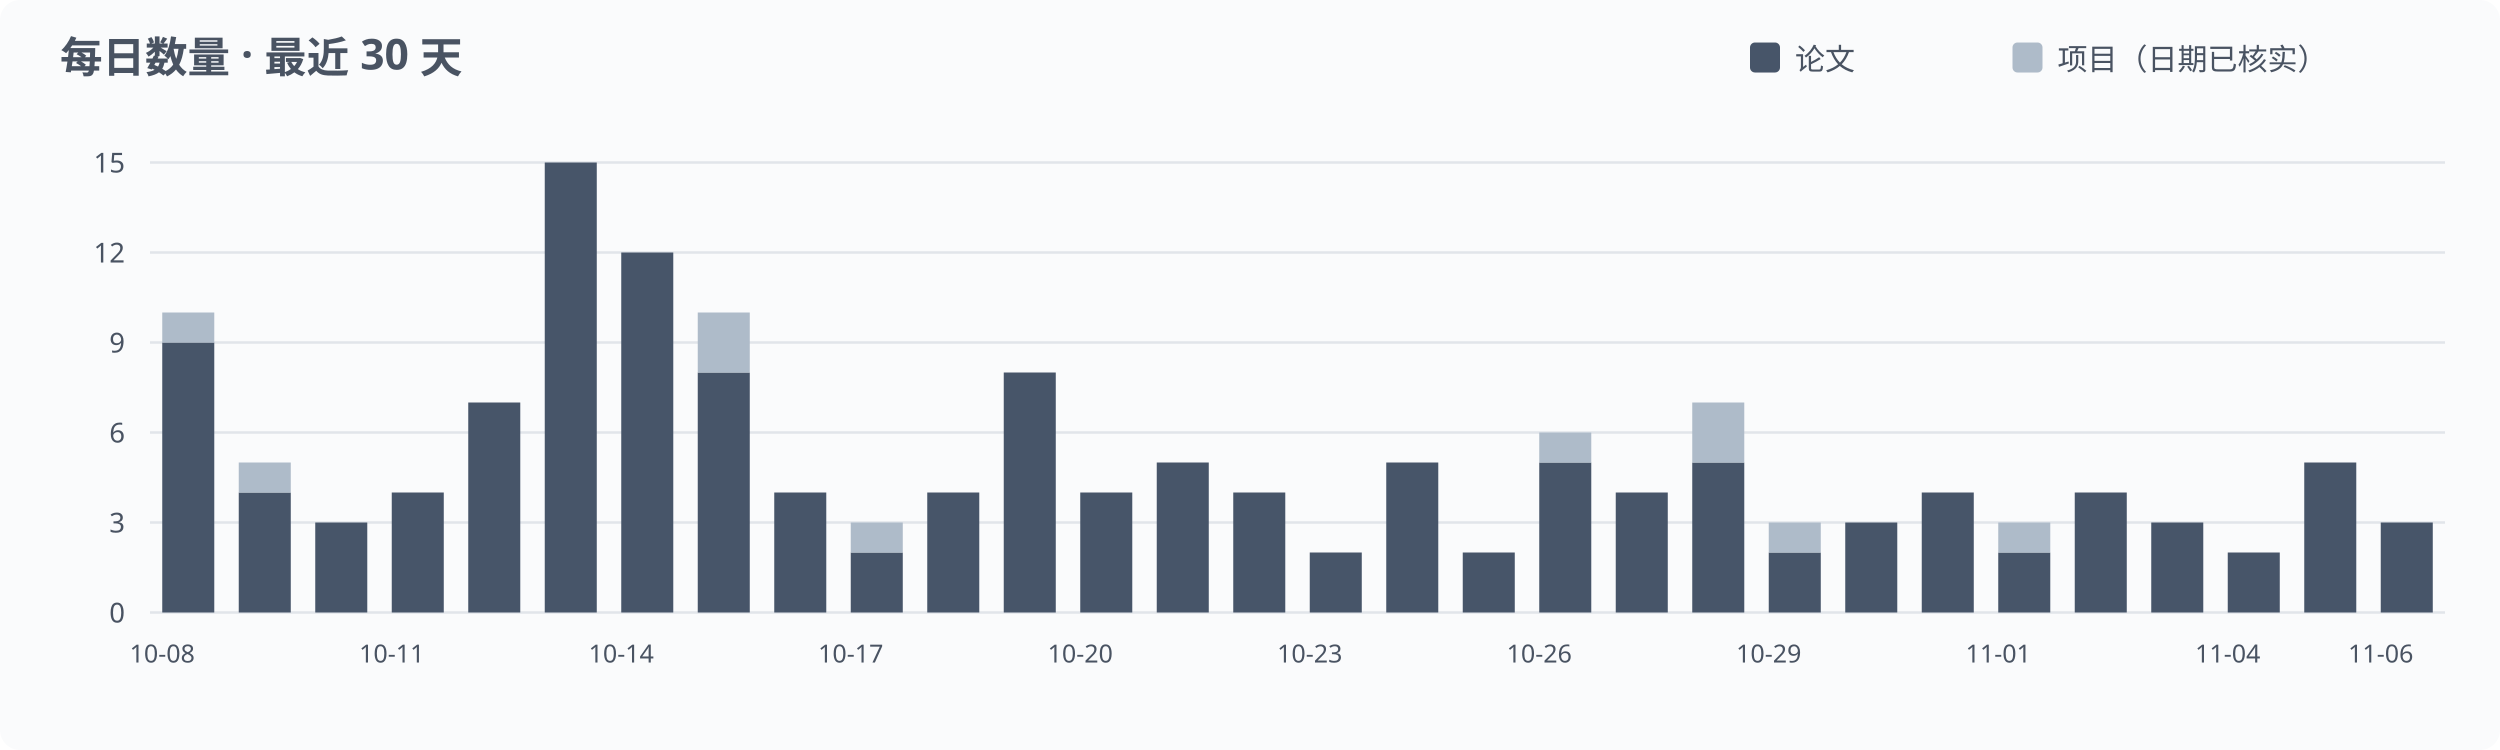
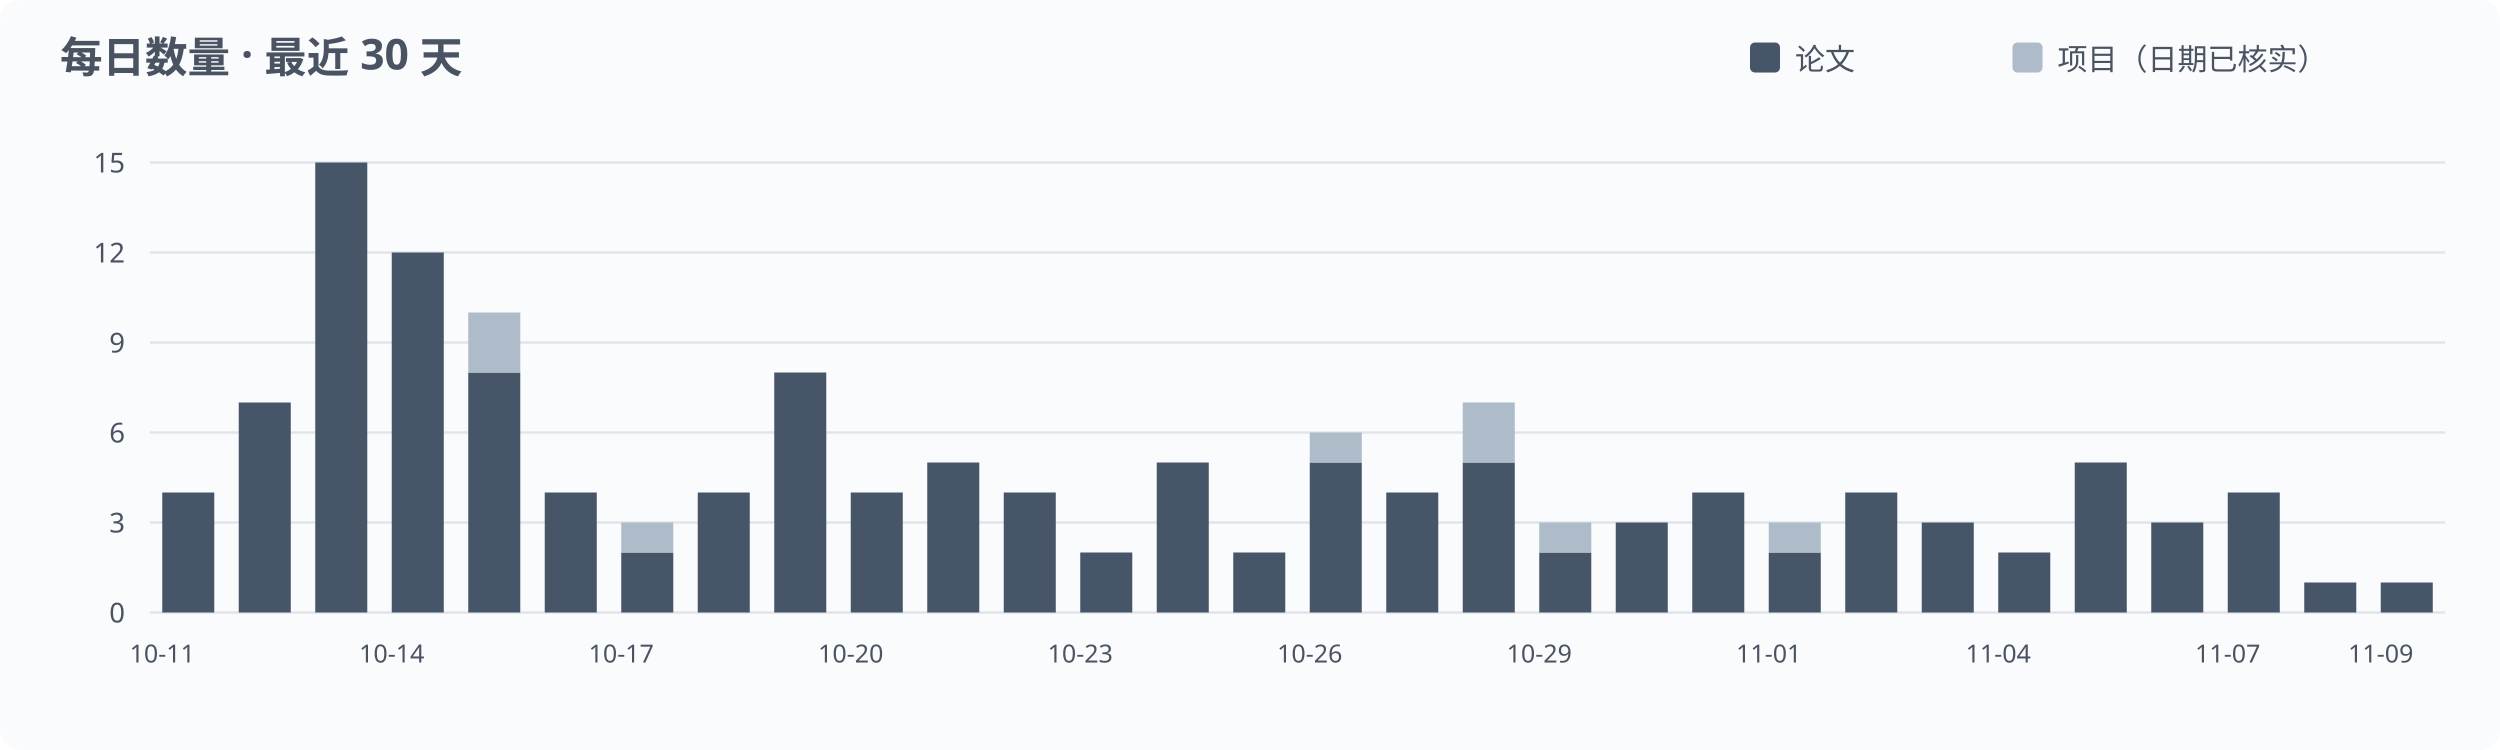
<svg xmlns="http://www.w3.org/2000/svg" width="1000" height="300" viewBox="0 0 1000 300" role="img" aria-labelledby="title desc">
  <rect width="100%" height="100%" rx="8" fill="#fafbfc" />
  <g font-family="system-ui,sans-serif" fill="#495362">
    <text x="24" y="29" font-size="17" font-weight="600">每日数量 · 最近 30 天</text>
    <rect x="700" y="17" width="12" height="12" rx="2" fill="#475569" />
    <text x="718" y="28" font-size="12">论文</text>
    <rect x="805" y="17" width="12" height="12" rx="2" fill="#aebbc9" />
    <text x="823" y="28" font-size="12">项目（日期已核实）</text>
    <path d="M60 245.0H978" stroke="#e1e5ea" />
    <text x="50" y="249.0" text-anchor="end" font-size="11">0</text>
    <path d="M60 209.0H978" stroke="#e1e5ea" />
    <text x="50" y="213.0" text-anchor="end" font-size="11">3</text>
    <path d="M60 173.0H978" stroke="#e1e5ea" />
    <text x="50" y="177.0" text-anchor="end" font-size="11">6</text>
    <path d="M60 137.0H978" stroke="#e1e5ea" />
    <text x="50" y="141.0" text-anchor="end" font-size="11">9</text>
    <path d="M60 101.0H978" stroke="#e1e5ea" />
    <text x="50" y="105.0" text-anchor="end" font-size="11">12</text>
    <path d="M60 65.0H978" stroke="#e1e5ea" />
    <text x="50" y="69.0" text-anchor="end" font-size="11">15</text>
-     <rect x="64.90" y="137.00" width="20.81" height="108.00" fill="#475569" />
-     <rect x="64.90" y="125.00" width="20.81" height="12.00" fill="#aebbc9" />
-     <text x="64.90" y="265" text-anchor="middle" font-size="10">10-08</text>
-     <rect x="95.50" y="197.00" width="20.81" height="48.00" fill="#475569" />
-     <rect x="95.50" y="185.00" width="20.81" height="12.00" fill="#aebbc9" />
-     <rect x="126.10" y="209.00" width="20.81" height="36.00" fill="#475569" />
-     <rect x="126.10" y="209.00" width="20.81" height="0.00" fill="#aebbc9" />
-     <rect x="156.70" y="197.00" width="20.81" height="48.00" fill="#475569" />
-     <rect x="156.70" y="197.00" width="20.81" height="0.00" fill="#aebbc9" />
-     <text x="156.70" y="265" text-anchor="middle" font-size="10">10-11</text>
-     <rect x="187.30" y="161.00" width="20.81" height="84.00" fill="#475569" />
-     <rect x="187.30" y="161.00" width="20.81" height="0.00" fill="#aebbc9" />
-     <rect x="217.90" y="65.00" width="20.81" height="180.00" fill="#475569" />
-     <rect x="217.90" y="65.00" width="20.81" height="0.00" fill="#aebbc9" />
-     <rect x="248.50" y="101.00" width="20.81" height="144.00" fill="#475569" />
-     <rect x="248.50" y="101.00" width="20.81" height="0.00" fill="#aebbc9" />
-     <text x="248.50" y="265" text-anchor="middle" font-size="10">10-14</text>
-     <rect x="279.10" y="149.00" width="20.81" height="96.00" fill="#475569" />
-     <rect x="279.10" y="125.00" width="20.81" height="24.00" fill="#aebbc9" />
-     <rect x="309.70" y="197.00" width="20.81" height="48.00" fill="#475569" />
-     <rect x="309.70" y="197.00" width="20.81" height="0.00" fill="#aebbc9" />
-     <rect x="340.30" y="221.00" width="20.81" height="24.00" fill="#475569" />
-     <rect x="340.30" y="209.00" width="20.81" height="12.00" fill="#aebbc9" />
-     <text x="340.30" y="265" text-anchor="middle" font-size="10">10-17</text>
-     <rect x="370.90" y="197.00" width="20.81" height="48.00" fill="#475569" />
-     <rect x="370.90" y="197.00" width="20.81" height="0.00" fill="#aebbc9" />
-     <rect x="401.50" y="149.00" width="20.81" height="96.00" fill="#475569" />
-     <rect x="401.50" y="149.00" width="20.81" height="0.00" fill="#aebbc9" />
-     <rect x="432.10" y="197.00" width="20.81" height="48.00" fill="#475569" />
-     <rect x="432.10" y="197.00" width="20.81" height="0.00" fill="#aebbc9" />
-     <text x="432.10" y="265" text-anchor="middle" font-size="10">10-20</text>
+     <rect x="64.90" y="197.00" width="20.81" height="48.00" fill="#475569" />
+     <rect x="64.90" y="197.00" width="20.81" height="0.00" fill="#aebbc9" />
+     <text x="64.90" y="265" text-anchor="middle" font-size="10">10-11</text>
+     <rect x="95.50" y="161.00" width="20.81" height="84.00" fill="#475569" />
+     <rect x="95.50" y="161.00" width="20.81" height="0.00" fill="#aebbc9" />
+     <rect x="126.10" y="65.00" width="20.81" height="180.00" fill="#475569" />
+     <rect x="126.10" y="65.00" width="20.81" height="0.00" fill="#aebbc9" />
+     <rect x="156.70" y="101.00" width="20.81" height="144.00" fill="#475569" />
+     <rect x="156.70" y="101.00" width="20.81" height="0.00" fill="#aebbc9" />
+     <text x="156.70" y="265" text-anchor="middle" font-size="10">10-14</text>
+     <rect x="187.30" y="149.00" width="20.81" height="96.00" fill="#475569" />
+     <rect x="187.30" y="125.00" width="20.81" height="24.00" fill="#aebbc9" />
+     <rect x="217.90" y="197.00" width="20.81" height="48.00" fill="#475569" />
+     <rect x="217.90" y="197.00" width="20.81" height="0.00" fill="#aebbc9" />
+     <rect x="248.50" y="221.00" width="20.81" height="24.00" fill="#475569" />
+     <rect x="248.50" y="209.00" width="20.81" height="12.00" fill="#aebbc9" />
+     <text x="248.50" y="265" text-anchor="middle" font-size="10">10-17</text>
+     <rect x="279.10" y="197.00" width="20.81" height="48.00" fill="#475569" />
+     <rect x="279.10" y="197.00" width="20.81" height="0.00" fill="#aebbc9" />
+     <rect x="309.70" y="149.00" width="20.81" height="96.00" fill="#475569" />
+     <rect x="309.70" y="149.00" width="20.81" height="0.00" fill="#aebbc9" />
+     <rect x="340.30" y="197.00" width="20.81" height="48.00" fill="#475569" />
+     <rect x="340.30" y="197.00" width="20.81" height="0.00" fill="#aebbc9" />
+     <text x="340.30" y="265" text-anchor="middle" font-size="10">10-20</text>
+     <rect x="370.90" y="185.00" width="20.81" height="60.00" fill="#475569" />
+     <rect x="370.90" y="185.00" width="20.81" height="0.00" fill="#aebbc9" />
+     <rect x="401.50" y="197.00" width="20.81" height="48.00" fill="#475569" />
+     <rect x="401.50" y="197.00" width="20.81" height="0.00" fill="#aebbc9" />
+     <rect x="432.10" y="221.00" width="20.81" height="24.00" fill="#475569" />
+     <rect x="432.10" y="221.00" width="20.81" height="0.00" fill="#aebbc9" />
+     <text x="432.10" y="265" text-anchor="middle" font-size="10">10-23</text>
    <rect x="462.70" y="185.00" width="20.81" height="60.00" fill="#475569" />
    <rect x="462.70" y="185.00" width="20.81" height="0.00" fill="#aebbc9" />
-     <rect x="493.30" y="197.00" width="20.81" height="48.00" fill="#475569" />
-     <rect x="493.30" y="197.00" width="20.81" height="0.00" fill="#aebbc9" />
-     <rect x="523.90" y="221.00" width="20.81" height="24.00" fill="#475569" />
-     <rect x="523.90" y="221.00" width="20.81" height="0.00" fill="#aebbc9" />
-     <text x="523.90" y="265" text-anchor="middle" font-size="10">10-23</text>
-     <rect x="554.50" y="185.00" width="20.81" height="60.00" fill="#475569" />
-     <rect x="554.50" y="185.00" width="20.81" height="0.00" fill="#aebbc9" />
-     <rect x="585.10" y="221.00" width="20.81" height="24.00" fill="#475569" />
-     <rect x="585.10" y="221.00" width="20.81" height="0.00" fill="#aebbc9" />
-     <rect x="615.70" y="185.00" width="20.81" height="60.00" fill="#475569" />
-     <rect x="615.70" y="173.00" width="20.81" height="12.00" fill="#aebbc9" />
-     <text x="615.70" y="265" text-anchor="middle" font-size="10">10-26</text>
-     <rect x="646.30" y="197.00" width="20.81" height="48.00" fill="#475569" />
-     <rect x="646.30" y="197.00" width="20.81" height="0.00" fill="#aebbc9" />
-     <rect x="676.90" y="185.00" width="20.81" height="60.00" fill="#475569" />
-     <rect x="676.90" y="161.00" width="20.81" height="24.00" fill="#aebbc9" />
+     <rect x="493.30" y="221.00" width="20.81" height="24.00" fill="#475569" />
+     <rect x="493.30" y="221.00" width="20.81" height="0.00" fill="#aebbc9" />
+     <rect x="523.90" y="185.00" width="20.81" height="60.00" fill="#475569" />
+     <rect x="523.90" y="173.00" width="20.81" height="12.00" fill="#aebbc9" />
+     <text x="523.90" y="265" text-anchor="middle" font-size="10">10-26</text>
+     <rect x="554.50" y="197.00" width="20.81" height="48.00" fill="#475569" />
+     <rect x="554.50" y="197.00" width="20.81" height="0.00" fill="#aebbc9" />
+     <rect x="585.10" y="185.00" width="20.81" height="60.00" fill="#475569" />
+     <rect x="585.10" y="161.00" width="20.81" height="24.00" fill="#aebbc9" />
+     <rect x="615.70" y="221.00" width="20.81" height="24.00" fill="#475569" />
+     <rect x="615.70" y="209.00" width="20.81" height="12.00" fill="#aebbc9" />
+     <text x="615.70" y="265" text-anchor="middle" font-size="10">10-29</text>
+     <rect x="646.30" y="209.00" width="20.81" height="36.00" fill="#475569" />
+     <rect x="646.30" y="209.00" width="20.81" height="0.00" fill="#aebbc9" />
+     <rect x="676.90" y="197.00" width="20.81" height="48.00" fill="#475569" />
+     <rect x="676.90" y="197.00" width="20.81" height="0.00" fill="#aebbc9" />
    <rect x="707.50" y="221.00" width="20.81" height="24.00" fill="#475569" />
    <rect x="707.50" y="209.00" width="20.81" height="12.00" fill="#aebbc9" />
-     <text x="707.50" y="265" text-anchor="middle" font-size="10">10-29</text>
-     <rect x="738.10" y="209.00" width="20.81" height="36.00" fill="#475569" />
-     <rect x="738.10" y="209.00" width="20.81" height="0.00" fill="#aebbc9" />
-     <rect x="768.70" y="197.00" width="20.81" height="48.00" fill="#475569" />
-     <rect x="768.70" y="197.00" width="20.81" height="0.00" fill="#aebbc9" />
+     <text x="707.50" y="265" text-anchor="middle" font-size="10">11-01</text>
+     <rect x="738.10" y="197.00" width="20.81" height="48.00" fill="#475569" />
+     <rect x="738.10" y="197.00" width="20.81" height="0.00" fill="#aebbc9" />
+     <rect x="768.70" y="209.00" width="20.81" height="36.00" fill="#475569" />
+     <rect x="768.70" y="209.00" width="20.81" height="0.00" fill="#aebbc9" />
    <rect x="799.30" y="221.00" width="20.81" height="24.00" fill="#475569" />
-     <rect x="799.30" y="209.00" width="20.81" height="12.00" fill="#aebbc9" />
-     <text x="799.30" y="265" text-anchor="middle" font-size="10">11-01</text>
-     <rect x="829.90" y="197.00" width="20.81" height="48.00" fill="#475569" />
-     <rect x="829.90" y="197.00" width="20.81" height="0.00" fill="#aebbc9" />
+     <rect x="799.30" y="221.00" width="20.81" height="0.00" fill="#aebbc9" />
+     <text x="799.30" y="265" text-anchor="middle" font-size="10">11-04</text>
+     <rect x="829.90" y="185.00" width="20.81" height="60.00" fill="#475569" />
+     <rect x="829.90" y="185.00" width="20.81" height="0.00" fill="#aebbc9" />
    <rect x="860.50" y="209.00" width="20.81" height="36.00" fill="#475569" />
    <rect x="860.50" y="209.00" width="20.81" height="0.00" fill="#aebbc9" />
-     <rect x="891.10" y="221.00" width="20.81" height="24.00" fill="#475569" />
-     <rect x="891.10" y="221.00" width="20.81" height="0.00" fill="#aebbc9" />
-     <text x="891.10" y="265" text-anchor="middle" font-size="10">11-04</text>
-     <rect x="921.70" y="185.00" width="20.81" height="60.00" fill="#475569" />
-     <rect x="921.70" y="185.00" width="20.81" height="0.00" fill="#aebbc9" />
-     <rect x="952.30" y="209.00" width="20.81" height="36.00" fill="#475569" />
-     <rect x="952.30" y="209.00" width="20.81" height="0.00" fill="#aebbc9" />
-     <text x="952.30" y="265" text-anchor="middle" font-size="10">11-06</text>
+     <rect x="891.10" y="197.00" width="20.81" height="48.00" fill="#475569" />
+     <rect x="891.10" y="197.00" width="20.81" height="0.00" fill="#aebbc9" />
+     <text x="891.10" y="265" text-anchor="middle" font-size="10">11-07</text>
+     <rect x="921.70" y="233.00" width="20.81" height="12.00" fill="#475569" />
+     <rect x="921.70" y="233.00" width="20.81" height="0.00" fill="#aebbc9" />
+     <rect x="952.30" y="233.00" width="20.81" height="12.00" fill="#475569" />
+     <rect x="952.30" y="233.00" width="20.81" height="0.00" fill="#aebbc9" />
+     <text x="952.30" y="265" text-anchor="middle" font-size="10">11-09</text>
  </g>
</svg>
